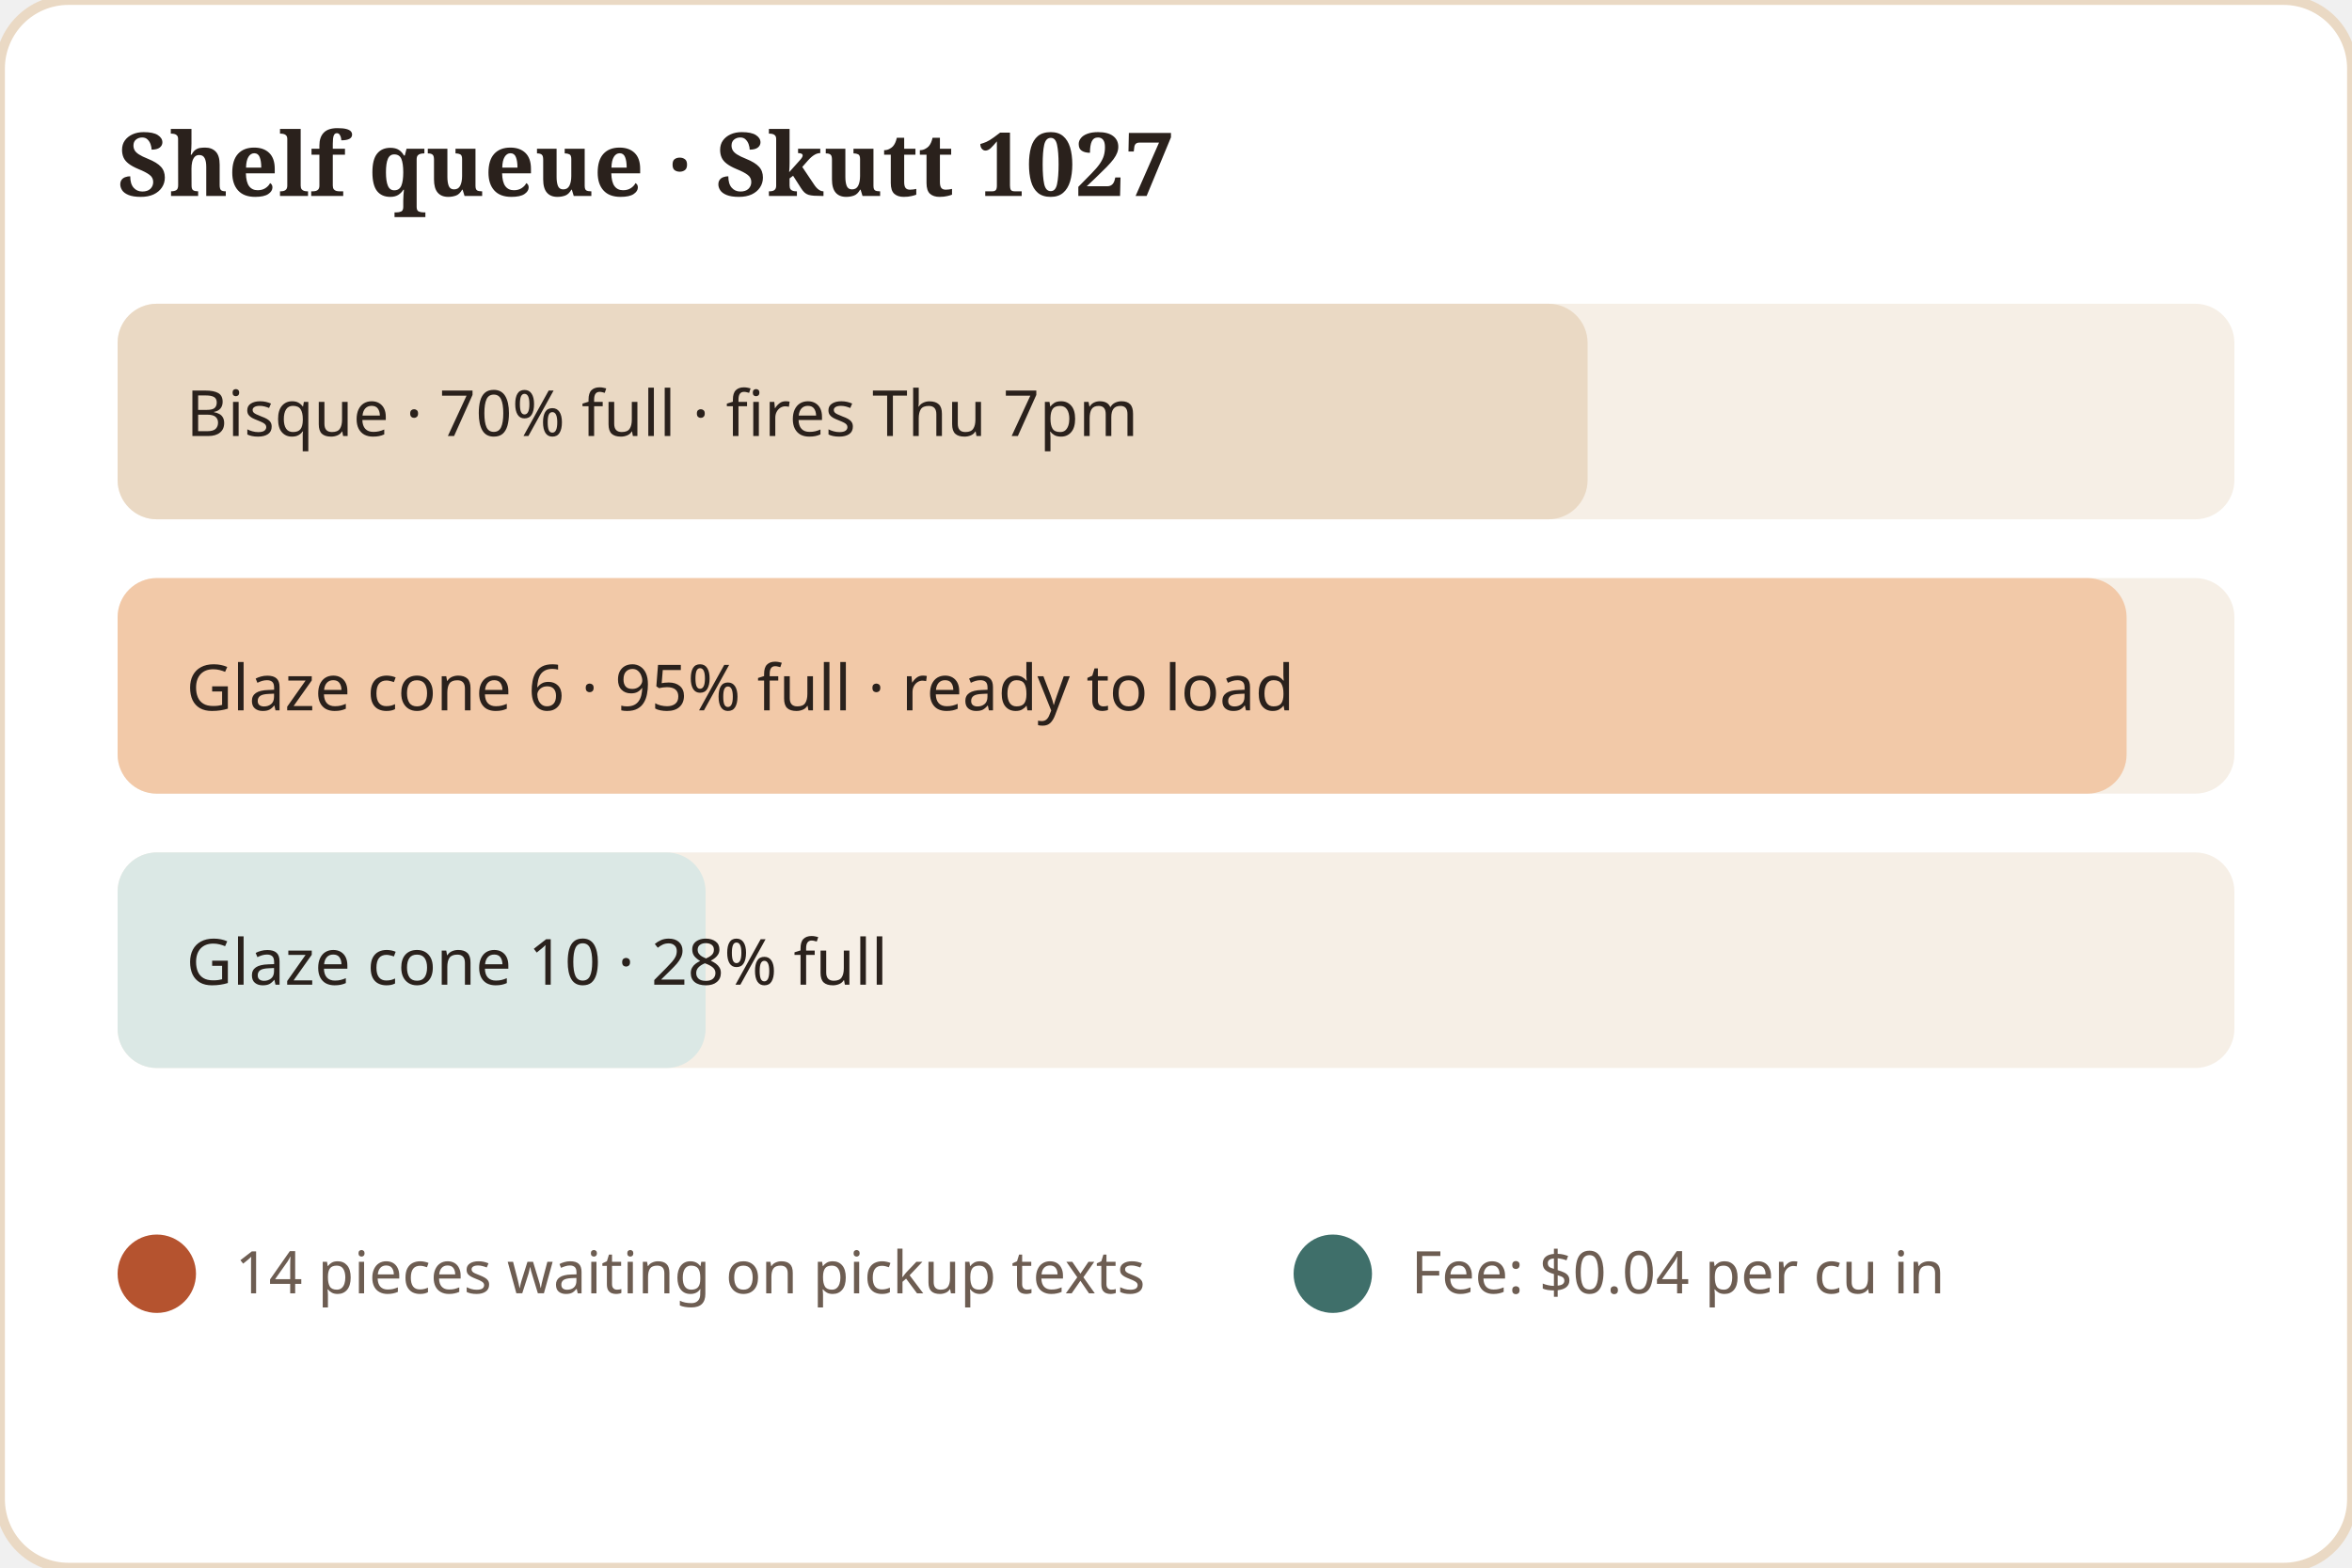
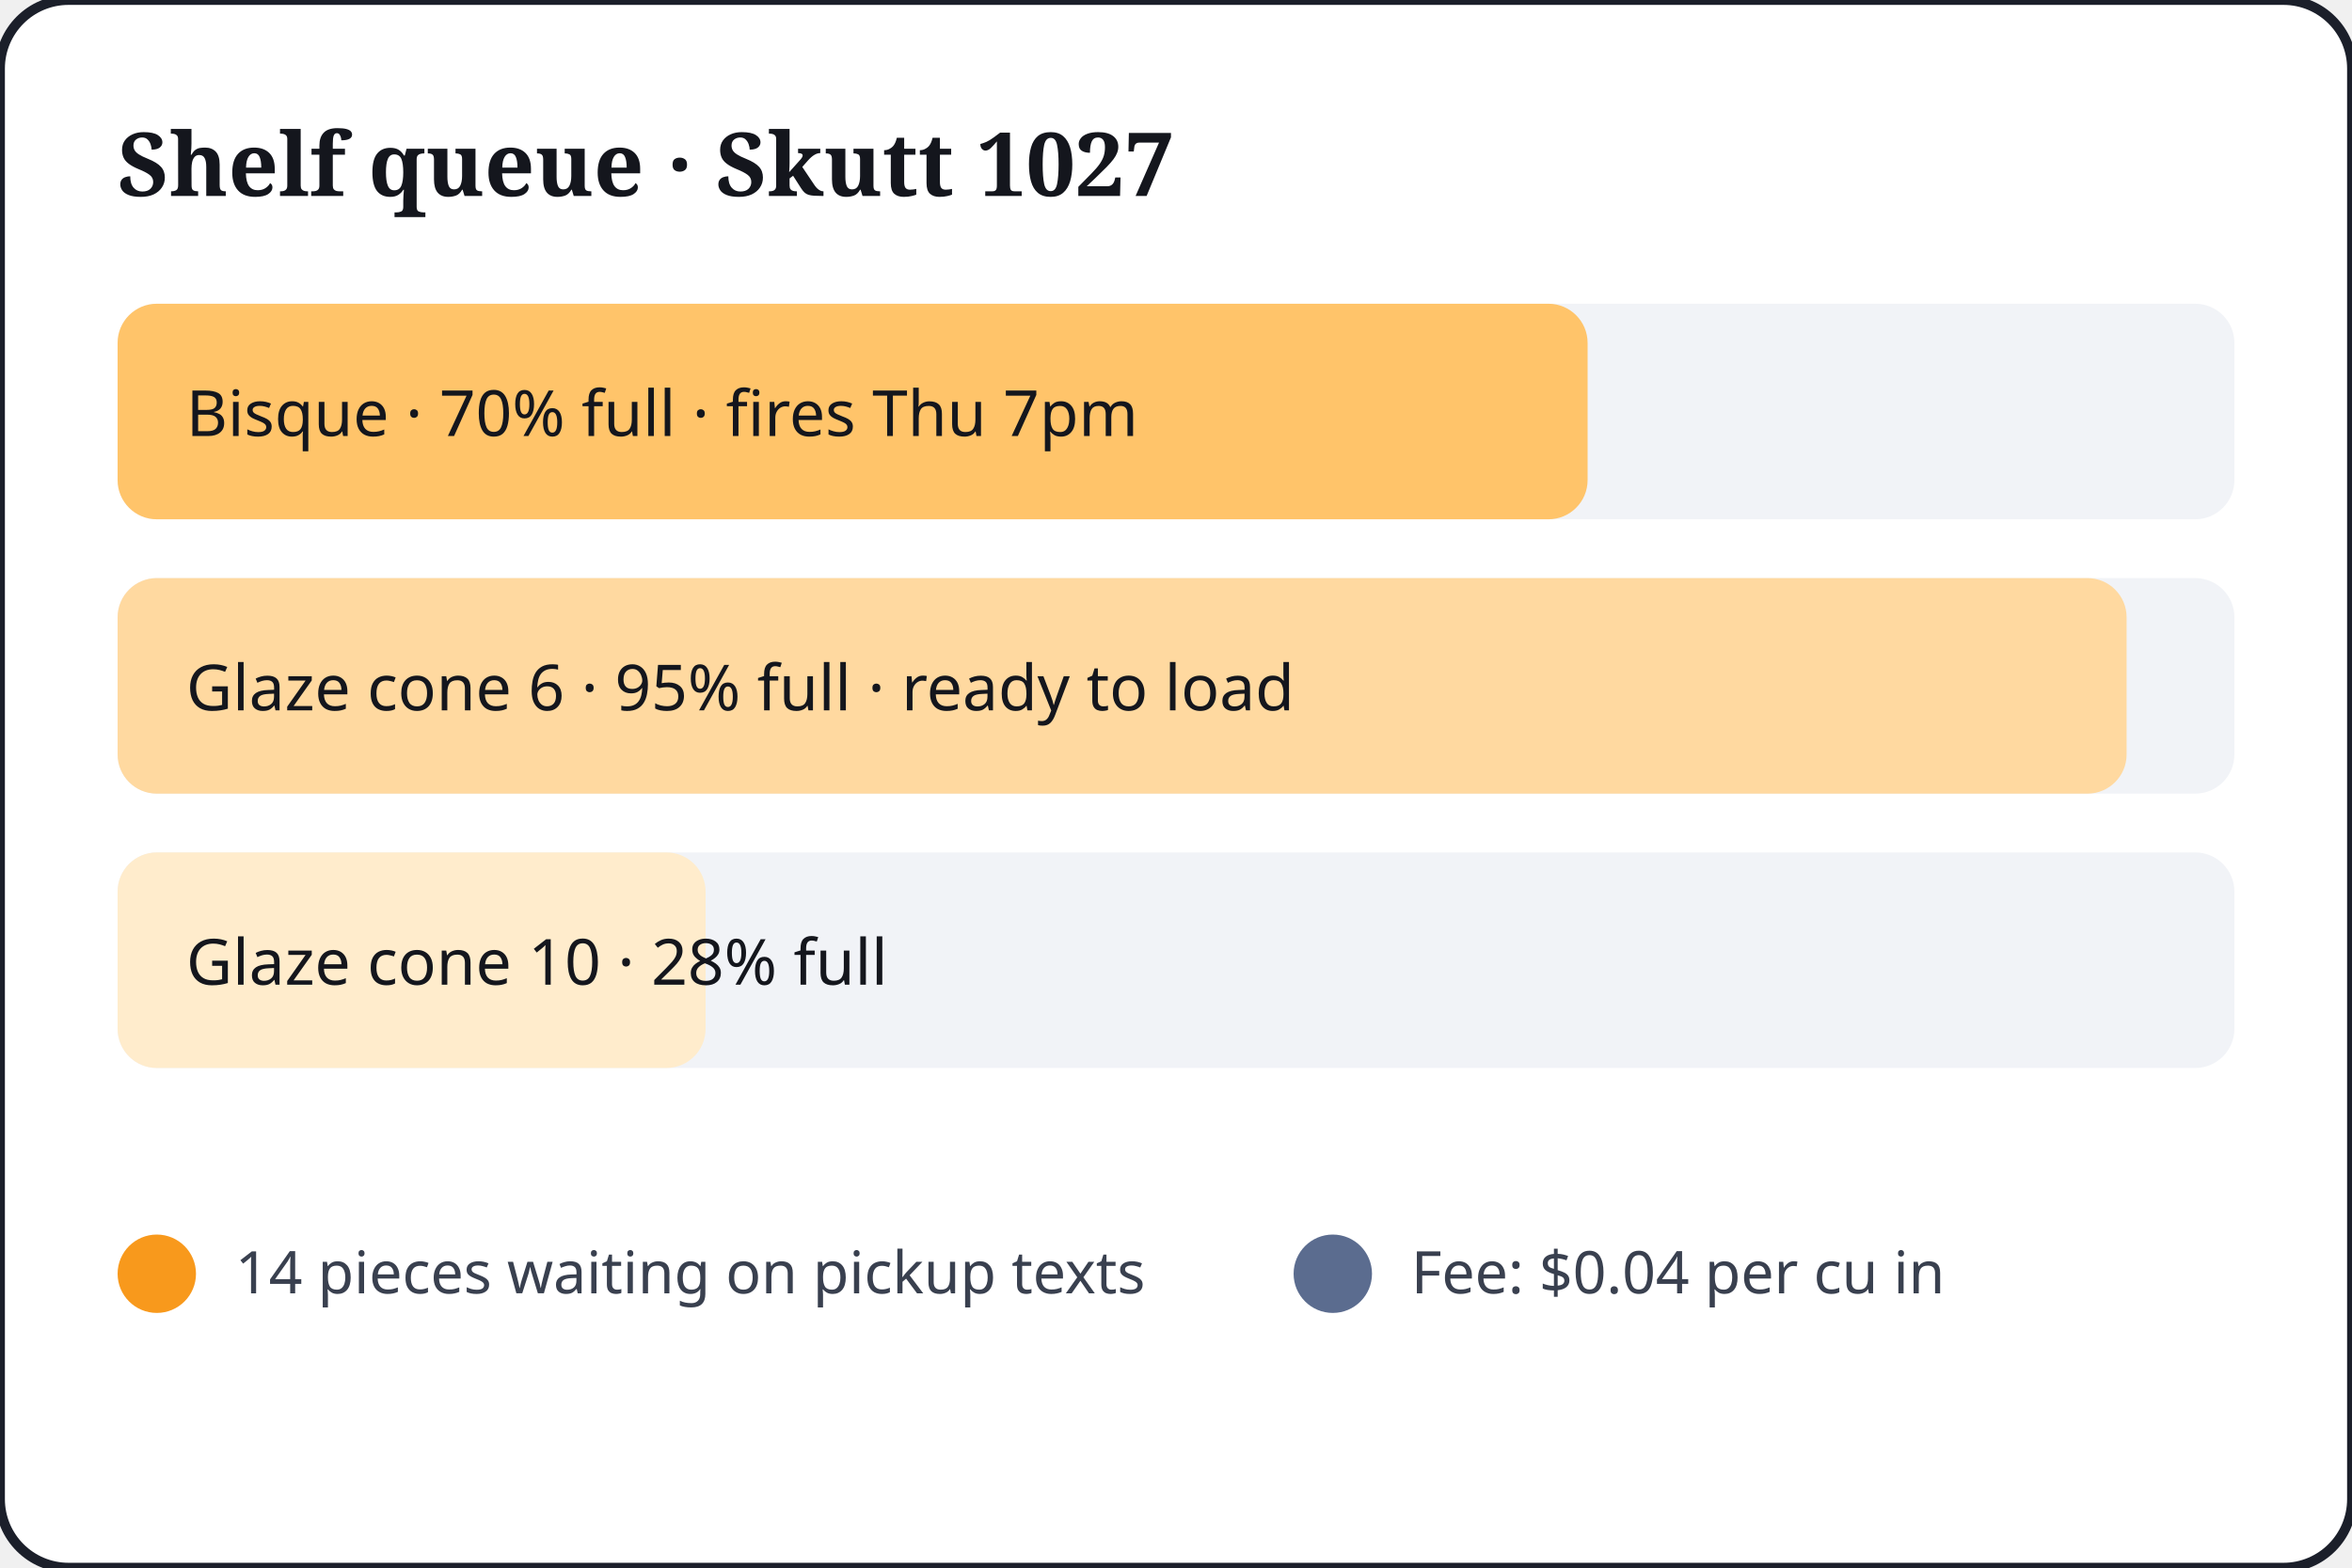
<svg xmlns="http://www.w3.org/2000/svg" viewBox="0 0 480 320">
-   <rect width="480" height="320" rx="14" fill="#fff" stroke="#ead9c4" stroke-width="2" />
-   <text x="24" y="40" font-family="Georgia, serif" font-size="18" font-weight="600" fill="#2a211c">Shelf queue · Skutt 1027</text>
-   <g font-family="system-ui, sans-serif" font-size="13" fill="#2a211c">
-     <rect x="24" y="62" width="432" height="44" rx="8" fill="#f6efe6" />
-     <rect x="24" y="62" width="300" height="44" rx="8" fill="#ead9c4" />
+   <rect width="480" height="320" rx="14" fill="#fff" stroke="#1b1f2a" stroke-width="2" />
+   <text x="24" y="40" font-family="Georgia, serif" font-size="18" font-weight="600" fill="#14161d">Shelf queue · Skutt 1027</text>
+   <g font-family="system-ui, sans-serif" font-size="13" fill="#14161d">
+     <rect x="24" y="62" width="432" height="44" rx="8" fill="#f1f3f7" />
+     <rect x="24" y="62" width="300" height="44" rx="8" fill="#ffc46a" />
    <text x="38" y="89">Bisque · 70% full · fires Thu 7pm</text>
-     <rect x="24" y="118" width="432" height="44" rx="8" fill="#f6efe6" />
-     <rect x="24" y="118" width="410" height="44" rx="8" fill="#f2c9a8" />
+     <rect x="24" y="118" width="432" height="44" rx="8" fill="#f1f3f7" />
+     <rect x="24" y="118" width="410" height="44" rx="8" fill="#ffd9a0" />
    <text x="38" y="145">Glaze cone 6 · 95% full · ready to load</text>
-     <rect x="24" y="174" width="432" height="44" rx="8" fill="#f6efe6" />
-     <rect x="24" y="174" width="120" height="44" rx="8" fill="#dbe8e5" />
+     <rect x="24" y="174" width="432" height="44" rx="8" fill="#f1f3f7" />
+     <rect x="24" y="174" width="120" height="44" rx="8" fill="#ffeccc" />
    <text x="38" y="201">Glaze cone 10 · 28% full</text>
  </g>
-   <g transform="translate(24 240)" font-family="system-ui, sans-serif" font-size="12" fill="#6d5d52">
-     <circle cx="8" cy="20" r="8" fill="#b5532f" />
+   <g transform="translate(24 240)" font-family="system-ui, sans-serif" font-size="12" fill="#39404f">
+     <circle cx="8" cy="20" r="8" fill="#f8991c" />
    <text x="24" y="24">14 pieces waiting on pickup texts</text>
-     <circle cx="248" cy="20" r="8" fill="#3f6f6a" />
+     <circle cx="248" cy="20" r="8" fill="#5b6c8f" />
    <text x="264" y="24">Fee: $0.04 per cu in</text>
  </g>
</svg>
